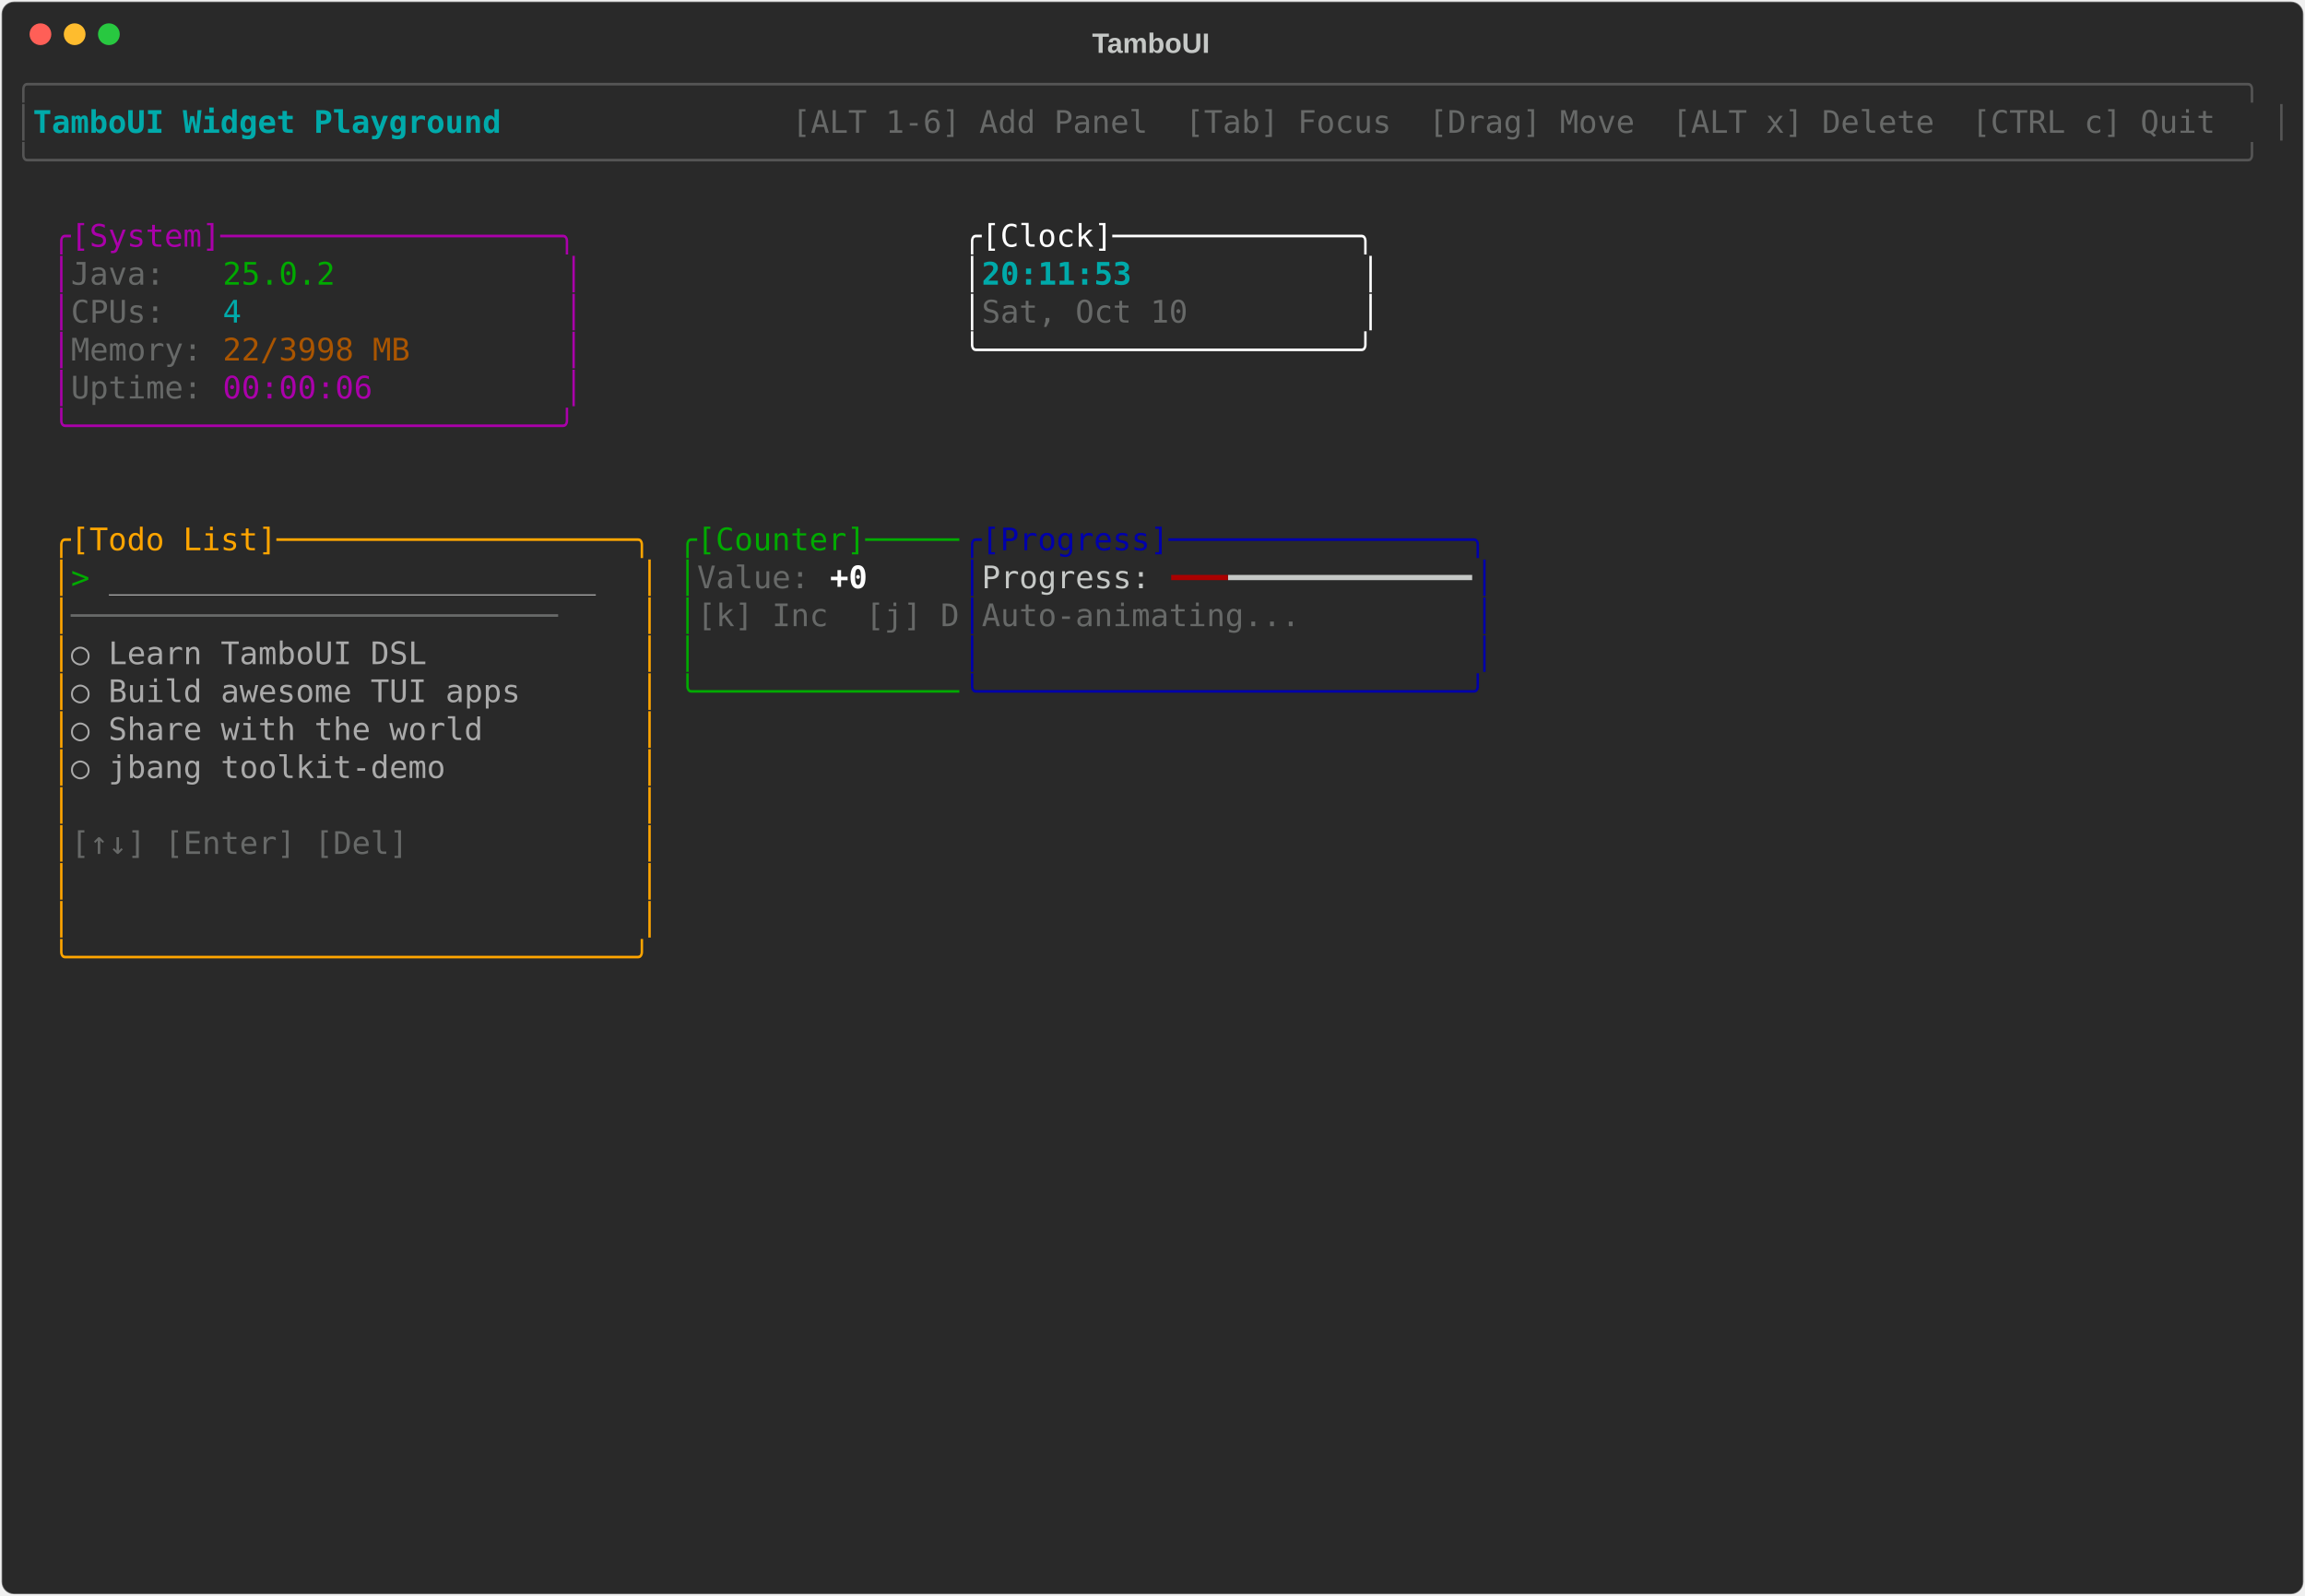
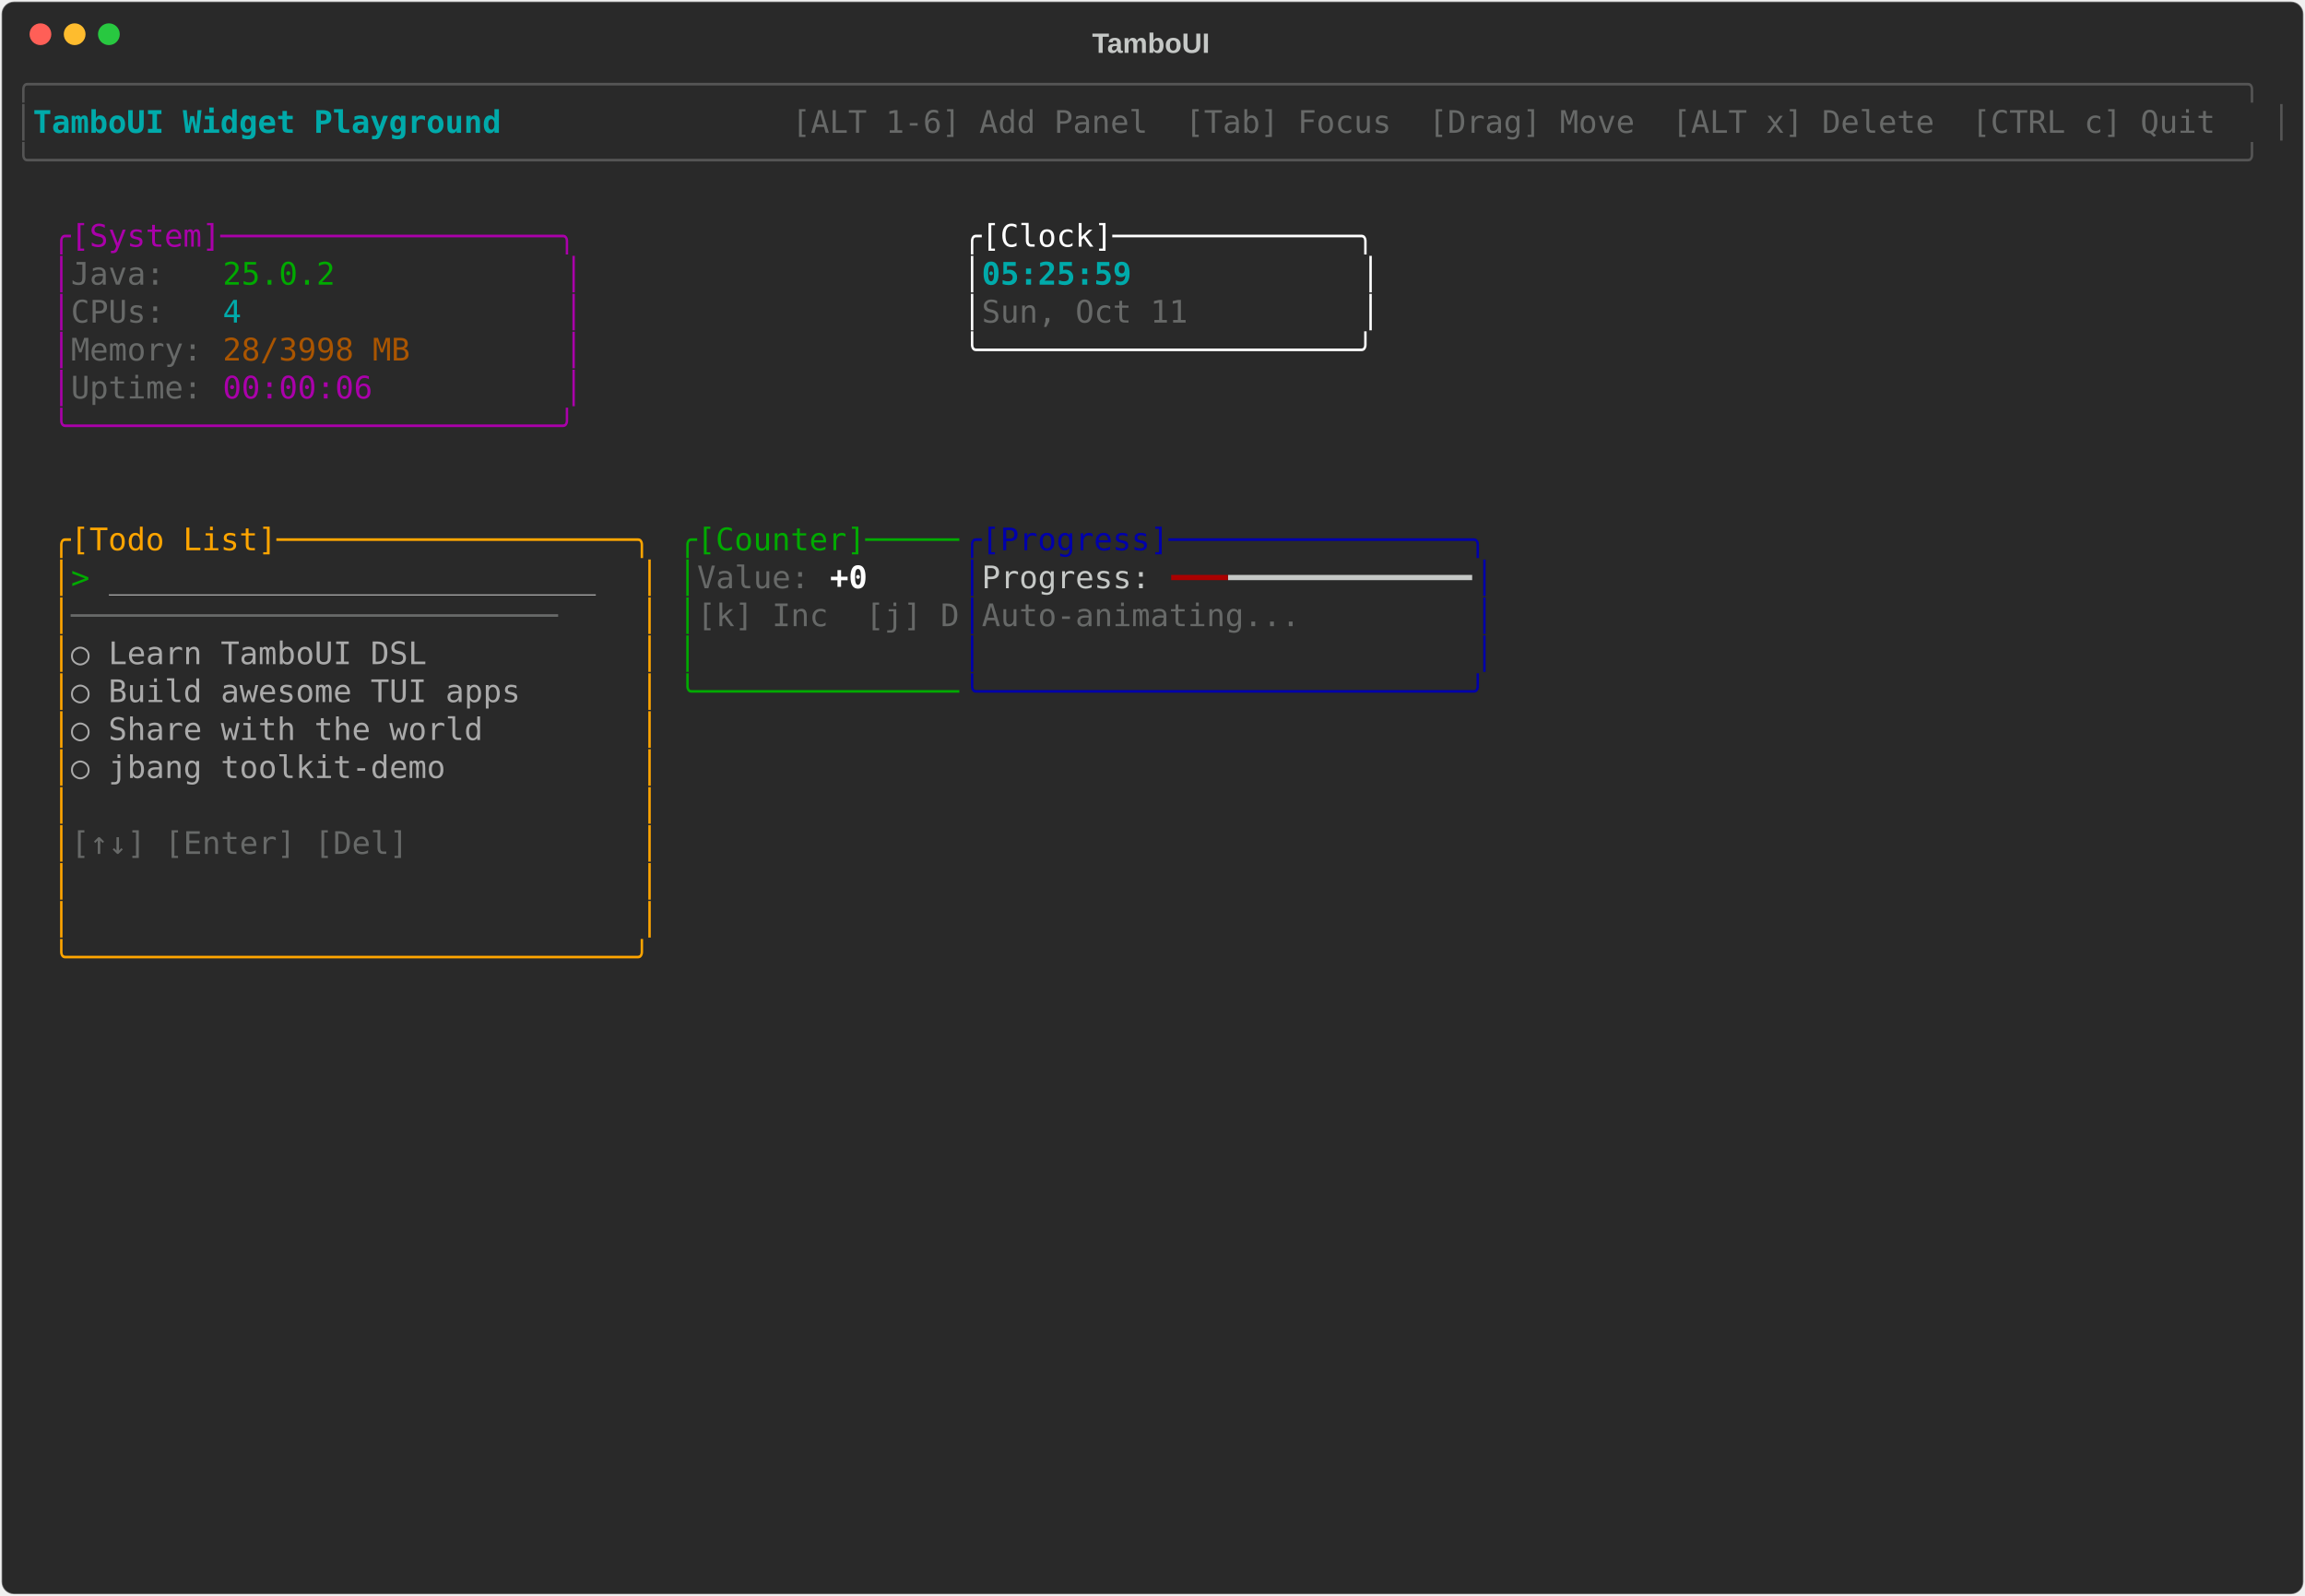
<svg xmlns="http://www.w3.org/2000/svg" class="rich-terminal" viewBox="0 0 1482 1026">
-   <style>    @font-face {        font-family: "Fira Code";        src: local("FiraCode-Regular"),                url("https://cdnjs.cloudflare.com/ajax/libs/firacode/6.2.0/woff2/FiraCode-Regular.woff2") format("woff2"),                url("https://cdnjs.cloudflare.com/ajax/libs/firacode/6.2.0/woff/FiraCode-Regular.woff") format("woff");        font-style: normal;        font-weight: 400;    }    @font-face {        font-family: "Fira Code";        src: local("FiraCode-Bold"),                url("https://cdnjs.cloudflare.com/ajax/libs/firacode/6.2.0/woff2/FiraCode-Bold.woff2") format("woff2"),                url("https://cdnjs.cloudflare.com/ajax/libs/firacode/6.2.0/woff/FiraCode-Bold.woff") format("woff");        font-style: bold;        font-weight: 700;    }    .terminal-1924573269-matrix {        font-family: Fira Code, monospace;        font-size: 20px;        line-height: 24.4px;        font-variant-east-asian: full-width;    }    .terminal-1924573269-title {        font-size: 18px;        font-weight: bold;        font-family: arial;    }    .terminal-1924573269-r1 { fill: #555555 }.terminal-1924573269-r2 { fill: #00aaaa;font-weight: bold }.terminal-1924573269-r3 { fill: #c5c8c6 }.terminal-1924573269-r4 { fill: #676968 }.terminal-1924573269-r5 { fill: #aa00aa }.terminal-1924573269-r6 { fill: #ffffff }.terminal-1924573269-r7 { fill: #00aa00 }.terminal-1924573269-r8 { fill: #00aaaa }.terminal-1924573269-r9 { fill: #aa5500 }.terminal-1924573269-r10 { fill: #ffa500 }.terminal-1924573269-r11 { fill: #0000aa }.terminal-1924573269-r12 { fill: #aaaaaa }.terminal-1924573269-r13 { fill: #ffffff;font-weight: bold }.terminal-1924573269-r14 { fill: #aa0000 }    </style>
+   <style>    @font-face {        font-family: "Fira Code";        src: local("FiraCode-Regular"),                url("https://cdnjs.cloudflare.com/ajax/libs/firacode/6.2.0/woff2/FiraCode-Regular.woff2") format("woff2"),                url("https://cdnjs.cloudflare.com/ajax/libs/firacode/6.2.0/woff/FiraCode-Regular.woff") format("woff");        font-style: normal;        font-weight: 400;    }    @font-face {        font-family: "Fira Code";        src: local("FiraCode-Bold"),                url("https://cdnjs.cloudflare.com/ajax/libs/firacode/6.2.0/woff2/FiraCode-Bold.woff2") format("woff2"),                url("https://cdnjs.cloudflare.com/ajax/libs/firacode/6.2.0/woff/FiraCode-Bold.woff") format("woff");        font-style: bold;        font-weight: 700;    }    .terminal-3544098930-matrix {        font-family: Fira Code, monospace;        font-size: 20px;        line-height: 24.4px;        font-variant-east-asian: full-width;    }    .terminal-3544098930-title {        font-size: 18px;        font-weight: bold;        font-family: arial;    }    .terminal-3544098930-r1 { fill: #555555 }.terminal-3544098930-r2 { fill: #00aaaa;font-weight: bold }.terminal-3544098930-r3 { fill: #c5c8c6 }.terminal-3544098930-r4 { fill: #676968 }.terminal-3544098930-r5 { fill: #aa00aa }.terminal-3544098930-r6 { fill: #ffffff }.terminal-3544098930-r7 { fill: #00aa00 }.terminal-3544098930-r8 { fill: #00aaaa }.terminal-3544098930-r9 { fill: #aa5500 }.terminal-3544098930-r10 { fill: #ffa500 }.terminal-3544098930-r11 { fill: #0000aa }.terminal-3544098930-r12 { fill: #aaaaaa }.terminal-3544098930-r13 { fill: #ffffff;font-weight: bold }.terminal-3544098930-r14 { fill: #aa0000 }    </style>
  <defs>
-     <clipPath id="terminal-1924573269-clip-terminal">
+     <clipPath id="terminal-3544098930-clip-terminal">
      <rect x="0" y="0" width="1463" height="975" />
    </clipPath>
-     <clipPath id="terminal-1924573269-line-0">
+     <clipPath id="terminal-3544098930-line-0">
      <rect x="0" y="1.5" width="1464" height="24.65" />
    </clipPath>
-     <clipPath id="terminal-1924573269-line-1">
+     <clipPath id="terminal-3544098930-line-1">
      <rect x="0" y="25.9" width="1464" height="24.65" />
    </clipPath>
-     <clipPath id="terminal-1924573269-line-2">
+     <clipPath id="terminal-3544098930-line-2">
      <rect x="0" y="50.3" width="1464" height="24.65" />
    </clipPath>
-     <clipPath id="terminal-1924573269-line-3">
+     <clipPath id="terminal-3544098930-line-3">
      <rect x="0" y="74.7" width="1464" height="24.65" />
    </clipPath>
-     <clipPath id="terminal-1924573269-line-4">
+     <clipPath id="terminal-3544098930-line-4">
      <rect x="0" y="99.1" width="1464" height="24.65" />
    </clipPath>
-     <clipPath id="terminal-1924573269-line-5">
+     <clipPath id="terminal-3544098930-line-5">
      <rect x="0" y="123.5" width="1464" height="24.65" />
    </clipPath>
-     <clipPath id="terminal-1924573269-line-6">
+     <clipPath id="terminal-3544098930-line-6">
      <rect x="0" y="147.9" width="1464" height="24.65" />
    </clipPath>
-     <clipPath id="terminal-1924573269-line-7">
+     <clipPath id="terminal-3544098930-line-7">
      <rect x="0" y="172.3" width="1464" height="24.65" />
    </clipPath>
-     <clipPath id="terminal-1924573269-line-8">
+     <clipPath id="terminal-3544098930-line-8">
      <rect x="0" y="196.7" width="1464" height="24.65" />
    </clipPath>
-     <clipPath id="terminal-1924573269-line-9">
+     <clipPath id="terminal-3544098930-line-9">
      <rect x="0" y="221.1" width="1464" height="24.65" />
    </clipPath>
-     <clipPath id="terminal-1924573269-line-10">
+     <clipPath id="terminal-3544098930-line-10">
      <rect x="0" y="245.5" width="1464" height="24.65" />
    </clipPath>
-     <clipPath id="terminal-1924573269-line-11">
+     <clipPath id="terminal-3544098930-line-11">
      <rect x="0" y="269.9" width="1464" height="24.65" />
    </clipPath>
-     <clipPath id="terminal-1924573269-line-12">
+     <clipPath id="terminal-3544098930-line-12">
      <rect x="0" y="294.3" width="1464" height="24.65" />
    </clipPath>
-     <clipPath id="terminal-1924573269-line-13">
+     <clipPath id="terminal-3544098930-line-13">
      <rect x="0" y="318.7" width="1464" height="24.65" />
    </clipPath>
-     <clipPath id="terminal-1924573269-line-14">
+     <clipPath id="terminal-3544098930-line-14">
      <rect x="0" y="343.1" width="1464" height="24.65" />
    </clipPath>
-     <clipPath id="terminal-1924573269-line-15">
+     <clipPath id="terminal-3544098930-line-15">
      <rect x="0" y="367.5" width="1464" height="24.65" />
    </clipPath>
-     <clipPath id="terminal-1924573269-line-16">
+     <clipPath id="terminal-3544098930-line-16">
      <rect x="0" y="391.9" width="1464" height="24.65" />
    </clipPath>
-     <clipPath id="terminal-1924573269-line-17">
+     <clipPath id="terminal-3544098930-line-17">
      <rect x="0" y="416.3" width="1464" height="24.65" />
    </clipPath>
-     <clipPath id="terminal-1924573269-line-18">
+     <clipPath id="terminal-3544098930-line-18">
      <rect x="0" y="440.7" width="1464" height="24.65" />
    </clipPath>
-     <clipPath id="terminal-1924573269-line-19">
+     <clipPath id="terminal-3544098930-line-19">
      <rect x="0" y="465.1" width="1464" height="24.65" />
    </clipPath>
-     <clipPath id="terminal-1924573269-line-20">
+     <clipPath id="terminal-3544098930-line-20">
      <rect x="0" y="489.5" width="1464" height="24.65" />
    </clipPath>
-     <clipPath id="terminal-1924573269-line-21">
+     <clipPath id="terminal-3544098930-line-21">
      <rect x="0" y="513.9" width="1464" height="24.65" />
    </clipPath>
-     <clipPath id="terminal-1924573269-line-22">
+     <clipPath id="terminal-3544098930-line-22">
      <rect x="0" y="538.3" width="1464" height="24.65" />
    </clipPath>
-     <clipPath id="terminal-1924573269-line-23">
+     <clipPath id="terminal-3544098930-line-23">
      <rect x="0" y="562.7" width="1464" height="24.65" />
    </clipPath>
-     <clipPath id="terminal-1924573269-line-24">
+     <clipPath id="terminal-3544098930-line-24">
      <rect x="0" y="587.1" width="1464" height="24.65" />
    </clipPath>
-     <clipPath id="terminal-1924573269-line-25">
+     <clipPath id="terminal-3544098930-line-25">
      <rect x="0" y="611.5" width="1464" height="24.65" />
    </clipPath>
-     <clipPath id="terminal-1924573269-line-26">
+     <clipPath id="terminal-3544098930-line-26">
      <rect x="0" y="635.9" width="1464" height="24.65" />
    </clipPath>
-     <clipPath id="terminal-1924573269-line-27">
+     <clipPath id="terminal-3544098930-line-27">
      <rect x="0" y="660.3" width="1464" height="24.65" />
    </clipPath>
-     <clipPath id="terminal-1924573269-line-28">
+     <clipPath id="terminal-3544098930-line-28">
      <rect x="0" y="684.7" width="1464" height="24.65" />
    </clipPath>
-     <clipPath id="terminal-1924573269-line-29">
+     <clipPath id="terminal-3544098930-line-29">
      <rect x="0" y="709.1" width="1464" height="24.65" />
    </clipPath>
-     <clipPath id="terminal-1924573269-line-30">
+     <clipPath id="terminal-3544098930-line-30">
      <rect x="0" y="733.5" width="1464" height="24.65" />
    </clipPath>
-     <clipPath id="terminal-1924573269-line-31">
+     <clipPath id="terminal-3544098930-line-31">
      <rect x="0" y="757.9" width="1464" height="24.65" />
    </clipPath>
-     <clipPath id="terminal-1924573269-line-32">
+     <clipPath id="terminal-3544098930-line-32">
      <rect x="0" y="782.3" width="1464" height="24.65" />
    </clipPath>
-     <clipPath id="terminal-1924573269-line-33">
+     <clipPath id="terminal-3544098930-line-33">
      <rect x="0" y="806.7" width="1464" height="24.65" />
    </clipPath>
-     <clipPath id="terminal-1924573269-line-34">
+     <clipPath id="terminal-3544098930-line-34">
      <rect x="0" y="831.1" width="1464" height="24.65" />
    </clipPath>
-     <clipPath id="terminal-1924573269-line-35">
+     <clipPath id="terminal-3544098930-line-35">
      <rect x="0" y="855.5" width="1464" height="24.65" />
    </clipPath>
-     <clipPath id="terminal-1924573269-line-36">
+     <clipPath id="terminal-3544098930-line-36">
      <rect x="0" y="879.9" width="1464" height="24.65" />
    </clipPath>
-     <clipPath id="terminal-1924573269-line-37">
+     <clipPath id="terminal-3544098930-line-37">
      <rect x="0" y="904.3" width="1464" height="24.65" />
    </clipPath>
-     <clipPath id="terminal-1924573269-line-38">
+     <clipPath id="terminal-3544098930-line-38">
      <rect x="0" y="928.7" width="1464" height="24.65" />
    </clipPath>
-     <clipPath id="terminal-1924573269-line-39">
+     <clipPath id="terminal-3544098930-line-39">
      <rect x="0" y="953.1" width="1464" height="24.65" />
    </clipPath>
  </defs>
  <rect fill="#292929" stroke="rgba(255,255,255,0.35)" stroke-width="1" x="1" y="1" width="1480" height="1024" rx="8" />
-   <text class="terminal-1924573269-title" fill="#c5c8c6" text-anchor="middle" x="740" y="34">TamboUI</text>
+   <text class="terminal-3544098930-title" fill="#c5c8c6" text-anchor="middle" x="740" y="34">TamboUI</text>
  <g transform="translate(26,22)">
    <circle cx="0" cy="0" r="7" fill="#ff5f57" />
    <circle cx="22" cy="0" r="7" fill="#febc2e" />
    <circle cx="44" cy="0" r="7" fill="#28c840" />
  </g>
-   <g transform="translate(9, 41)" clip-path="url(#terminal-1924573269-clip-terminal)">
-     <g class="terminal-1924573269-matrix">
-       <text class="terminal-1924573269-r1" x="0" y="20" textLength="1464" clip-path="url(#terminal-1924573269-line-0)">╭──────────────────────────────────────────────────────────────────────────────────────────────────────────────────────╮</text>
-       <text class="terminal-1924573269-r1" x="0" y="44.4" textLength="12.2" clip-path="url(#terminal-1924573269-line-1)">│</text>
-       <text class="terminal-1924573269-r2" x="12.2" y="44.4" textLength="329.4" clip-path="url(#terminal-1924573269-line-1)"> TamboUI Widget Playground </text>
-       <text class="terminal-1924573269-r4" x="500.2" y="44.4" textLength="951.6" clip-path="url(#terminal-1924573269-line-1)"> [ALT 1-6] Add Panel  [Tab] Focus  [Drag] Move  [ALT x] Delete  [CTRL c] Quit </text>
-       <text class="terminal-1924573269-r1" x="1451.8" y="44.4" textLength="12.2" clip-path="url(#terminal-1924573269-line-1)">│</text>
-       <text class="terminal-1924573269-r1" x="0" y="68.8" textLength="1464" clip-path="url(#terminal-1924573269-line-2)">╰──────────────────────────────────────────────────────────────────────────────────────────────────────────────────────╯</text>
-       <text class="terminal-1924573269-r5" x="24.4" y="117.6" textLength="341.6" clip-path="url(#terminal-1924573269-line-4)">╭[System]──────────────────╮</text>
-       <text class="terminal-1924573269-r6" x="610" y="117.6" textLength="268.4" clip-path="url(#terminal-1924573269-line-4)">╭[Clock]─────────────╮</text>
-       <text class="terminal-1924573269-r5" x="24.4" y="142" textLength="12.2" clip-path="url(#terminal-1924573269-line-5)">│</text>
-       <text class="terminal-1924573269-r4" x="36.6" y="142" textLength="97.6" clip-path="url(#terminal-1924573269-line-5)">Java:   </text>
-       <text class="terminal-1924573269-r7" x="134.2" y="142" textLength="73.2" clip-path="url(#terminal-1924573269-line-5)">25.0.2</text>
-       <text class="terminal-1924573269-r5" x="353.8" y="142" textLength="12.2" clip-path="url(#terminal-1924573269-line-5)">│</text>
-       <text class="terminal-1924573269-r6" x="610" y="142" textLength="12.2" clip-path="url(#terminal-1924573269-line-5)">│</text>
-       <text class="terminal-1924573269-r2" x="622.2" y="142" textLength="244" clip-path="url(#terminal-1924573269-line-5)">20:11:53            </text>
-       <text class="terminal-1924573269-r6" x="866.2" y="142" textLength="12.2" clip-path="url(#terminal-1924573269-line-5)">│</text>
-       <text class="terminal-1924573269-r5" x="24.4" y="166.4" textLength="12.2" clip-path="url(#terminal-1924573269-line-6)">│</text>
-       <text class="terminal-1924573269-r4" x="36.6" y="166.4" textLength="97.6" clip-path="url(#terminal-1924573269-line-6)">CPUs:   </text>
-       <text class="terminal-1924573269-r8" x="134.2" y="166.4" textLength="12.2" clip-path="url(#terminal-1924573269-line-6)">4</text>
-       <text class="terminal-1924573269-r5" x="353.8" y="166.4" textLength="12.2" clip-path="url(#terminal-1924573269-line-6)">│</text>
-       <text class="terminal-1924573269-r6" x="610" y="166.4" textLength="12.2" clip-path="url(#terminal-1924573269-line-6)">│</text>
-       <text class="terminal-1924573269-r4" x="622.2" y="166.4" textLength="244" clip-path="url(#terminal-1924573269-line-6)">Sat, Oct 10         </text>
-       <text class="terminal-1924573269-r6" x="866.2" y="166.4" textLength="12.2" clip-path="url(#terminal-1924573269-line-6)">│</text>
-       <text class="terminal-1924573269-r5" x="24.4" y="190.8" textLength="12.2" clip-path="url(#terminal-1924573269-line-7)">│</text>
-       <text class="terminal-1924573269-r4" x="36.6" y="190.8" textLength="97.6" clip-path="url(#terminal-1924573269-line-7)">Memory: </text>
-       <text class="terminal-1924573269-r9" x="134.2" y="190.8" textLength="122" clip-path="url(#terminal-1924573269-line-7)">22/3998 MB</text>
-       <text class="terminal-1924573269-r5" x="353.8" y="190.8" textLength="12.2" clip-path="url(#terminal-1924573269-line-7)">│</text>
-       <text class="terminal-1924573269-r6" x="610" y="190.8" textLength="268.4" clip-path="url(#terminal-1924573269-line-7)">╰────────────────────╯</text>
-       <text class="terminal-1924573269-r5" x="24.4" y="215.2" textLength="12.2" clip-path="url(#terminal-1924573269-line-8)">│</text>
-       <text class="terminal-1924573269-r4" x="36.6" y="215.2" textLength="97.6" clip-path="url(#terminal-1924573269-line-8)">Uptime: </text>
-       <text class="terminal-1924573269-r5" x="134.2" y="215.2" textLength="97.6" clip-path="url(#terminal-1924573269-line-8)">00:00:06</text>
-       <text class="terminal-1924573269-r5" x="353.8" y="215.2" textLength="12.2" clip-path="url(#terminal-1924573269-line-8)">│</text>
-       <text class="terminal-1924573269-r5" x="24.4" y="239.6" textLength="341.6" clip-path="url(#terminal-1924573269-line-9)">╰──────────────────────────╯</text>
-       <text class="terminal-1924573269-r10" x="24.4" y="312.8" textLength="390.4" clip-path="url(#terminal-1924573269-line-12)">╭[Todo List]───────────────────╮</text>
-       <text class="terminal-1924573269-r7" x="427" y="312.8" textLength="183" clip-path="url(#terminal-1924573269-line-12)">╭[Counter]─────</text>
-       <text class="terminal-1924573269-r11" x="610" y="312.8" textLength="341.6" clip-path="url(#terminal-1924573269-line-12)">╭[Progress]────────────────╮</text>
-       <text class="terminal-1924573269-r10" x="24.4" y="337.2" textLength="12.2" clip-path="url(#terminal-1924573269-line-13)">│</text>
-       <text class="terminal-1924573269-r7" x="36.6" y="337.2" textLength="24.4" clip-path="url(#terminal-1924573269-line-13)">&gt; </text>
-       <text class="terminal-1924573269-r12" x="61" y="337.2" textLength="317.2" clip-path="url(#terminal-1924573269-line-13)">__________________________</text>
-       <text class="terminal-1924573269-r10" x="402.6" y="337.2" textLength="12.2" clip-path="url(#terminal-1924573269-line-13)">│</text>
-       <text class="terminal-1924573269-r7" x="427" y="337.2" textLength="12.2" clip-path="url(#terminal-1924573269-line-13)">│</text>
-       <text class="terminal-1924573269-r4" x="439.2" y="337.2" textLength="85.4" clip-path="url(#terminal-1924573269-line-13)">Value: </text>
-       <text class="terminal-1924573269-r13" x="524.6" y="337.2" textLength="24.4" clip-path="url(#terminal-1924573269-line-13)">+0</text>
-       <text class="terminal-1924573269-r11" x="610" y="337.2" textLength="12.2" clip-path="url(#terminal-1924573269-line-13)">│</text>
-       <text class="terminal-1924573269-r3" x="622.2" y="337.2" textLength="122" clip-path="url(#terminal-1924573269-line-13)">Progress: </text>
-       <text class="terminal-1924573269-r14" x="744.2" y="337.2" textLength="36.6" clip-path="url(#terminal-1924573269-line-13)">━━━</text>
-       <text class="terminal-1924573269-r3" x="780.8" y="337.2" textLength="158.6" clip-path="url(#terminal-1924573269-line-13)">━━━━━━━━━━━━━</text>
-       <text class="terminal-1924573269-r11" x="939.4" y="337.2" textLength="12.2" clip-path="url(#terminal-1924573269-line-13)">│</text>
-       <text class="terminal-1924573269-r10" x="24.4" y="361.6" textLength="12.2" clip-path="url(#terminal-1924573269-line-14)">│</text>
-       <text class="terminal-1924573269-r4" x="36.6" y="361.6" textLength="366" clip-path="url(#terminal-1924573269-line-14)">──────────────────────────    </text>
-       <text class="terminal-1924573269-r10" x="402.6" y="361.6" textLength="12.2" clip-path="url(#terminal-1924573269-line-14)">│</text>
-       <text class="terminal-1924573269-r7" x="427" y="361.6" textLength="12.2" clip-path="url(#terminal-1924573269-line-14)">│</text>
-       <text class="terminal-1924573269-r4" x="439.2" y="361.6" textLength="170.8" clip-path="url(#terminal-1924573269-line-14)">[k] Inc  [j] D</text>
-       <text class="terminal-1924573269-r11" x="610" y="361.6" textLength="12.2" clip-path="url(#terminal-1924573269-line-14)">│</text>
-       <text class="terminal-1924573269-r4" x="622.2" y="361.6" textLength="317.2" clip-path="url(#terminal-1924573269-line-14)">Auto-animating...         </text>
-       <text class="terminal-1924573269-r11" x="939.4" y="361.6" textLength="12.2" clip-path="url(#terminal-1924573269-line-14)">│</text>
-       <text class="terminal-1924573269-r10" x="24.4" y="386" textLength="12.2" clip-path="url(#terminal-1924573269-line-15)">│</text>
-       <text class="terminal-1924573269-r12" x="36.6" y="386" textLength="366" clip-path="url(#terminal-1924573269-line-15)">  ○ Learn TamboUI DSL         </text>
-       <text class="terminal-1924573269-r10" x="402.6" y="386" textLength="12.2" clip-path="url(#terminal-1924573269-line-15)">│</text>
-       <text class="terminal-1924573269-r7" x="427" y="386" textLength="12.2" clip-path="url(#terminal-1924573269-line-15)">│</text>
-       <text class="terminal-1924573269-r11" x="610" y="386" textLength="12.2" clip-path="url(#terminal-1924573269-line-15)">│</text>
-       <text class="terminal-1924573269-r11" x="939.4" y="386" textLength="12.2" clip-path="url(#terminal-1924573269-line-15)">│</text>
-       <text class="terminal-1924573269-r10" x="24.4" y="410.4" textLength="12.2" clip-path="url(#terminal-1924573269-line-16)">│</text>
-       <text class="terminal-1924573269-r12" x="36.6" y="410.4" textLength="366" clip-path="url(#terminal-1924573269-line-16)">  ○ Build awesome TUI apps    </text>
-       <text class="terminal-1924573269-r10" x="402.6" y="410.4" textLength="12.2" clip-path="url(#terminal-1924573269-line-16)">│</text>
-       <text class="terminal-1924573269-r7" x="427" y="410.4" textLength="183" clip-path="url(#terminal-1924573269-line-16)">╰──────────────</text>
-       <text class="terminal-1924573269-r11" x="610" y="410.4" textLength="341.6" clip-path="url(#terminal-1924573269-line-16)">╰──────────────────────────╯</text>
-       <text class="terminal-1924573269-r10" x="24.4" y="434.8" textLength="12.2" clip-path="url(#terminal-1924573269-line-17)">│</text>
-       <text class="terminal-1924573269-r12" x="36.6" y="434.8" textLength="366" clip-path="url(#terminal-1924573269-line-17)">  ○ Share with the world      </text>
-       <text class="terminal-1924573269-r10" x="402.6" y="434.8" textLength="12.2" clip-path="url(#terminal-1924573269-line-17)">│</text>
-       <text class="terminal-1924573269-r10" x="24.4" y="459.2" textLength="12.2" clip-path="url(#terminal-1924573269-line-18)">│</text>
-       <text class="terminal-1924573269-r12" x="36.6" y="459.2" textLength="366" clip-path="url(#terminal-1924573269-line-18)">  ○ jbang toolkit-demo        </text>
-       <text class="terminal-1924573269-r10" x="402.6" y="459.2" textLength="12.2" clip-path="url(#terminal-1924573269-line-18)">│</text>
-       <text class="terminal-1924573269-r10" x="24.4" y="483.6" textLength="12.2" clip-path="url(#terminal-1924573269-line-19)">│</text>
-       <text class="terminal-1924573269-r10" x="402.6" y="483.6" textLength="12.2" clip-path="url(#terminal-1924573269-line-19)">│</text>
-       <text class="terminal-1924573269-r10" x="24.4" y="508" textLength="12.2" clip-path="url(#terminal-1924573269-line-20)">│</text>
-       <text class="terminal-1924573269-r4" x="36.6" y="508" textLength="366" clip-path="url(#terminal-1924573269-line-20)">[↑↓] [Enter] [Del]            </text>
-       <text class="terminal-1924573269-r10" x="402.6" y="508" textLength="12.2" clip-path="url(#terminal-1924573269-line-20)">│</text>
-       <text class="terminal-1924573269-r10" x="24.4" y="532.4" textLength="12.2" clip-path="url(#terminal-1924573269-line-21)">│</text>
-       <text class="terminal-1924573269-r10" x="402.6" y="532.4" textLength="12.2" clip-path="url(#terminal-1924573269-line-21)">│</text>
-       <text class="terminal-1924573269-r10" x="24.4" y="556.8" textLength="12.2" clip-path="url(#terminal-1924573269-line-22)">│</text>
-       <text class="terminal-1924573269-r10" x="402.6" y="556.8" textLength="12.2" clip-path="url(#terminal-1924573269-line-22)">│</text>
-       <text class="terminal-1924573269-r10" x="24.4" y="581.2" textLength="390.4" clip-path="url(#terminal-1924573269-line-23)">╰──────────────────────────────╯</text>
+   <g transform="translate(9, 41)" clip-path="url(#terminal-3544098930-clip-terminal)">
+     <g class="terminal-3544098930-matrix">
+       <text class="terminal-3544098930-r1" x="0" y="20" textLength="1464" clip-path="url(#terminal-3544098930-line-0)">╭──────────────────────────────────────────────────────────────────────────────────────────────────────────────────────╮</text>
+       <text class="terminal-3544098930-r1" x="0" y="44.4" textLength="12.2" clip-path="url(#terminal-3544098930-line-1)">│</text>
+       <text class="terminal-3544098930-r2" x="12.2" y="44.4" textLength="329.4" clip-path="url(#terminal-3544098930-line-1)"> TamboUI Widget Playground </text>
+       <text class="terminal-3544098930-r4" x="500.2" y="44.4" textLength="951.6" clip-path="url(#terminal-3544098930-line-1)"> [ALT 1-6] Add Panel  [Tab] Focus  [Drag] Move  [ALT x] Delete  [CTRL c] Quit </text>
+       <text class="terminal-3544098930-r1" x="1451.8" y="44.4" textLength="12.2" clip-path="url(#terminal-3544098930-line-1)">│</text>
+       <text class="terminal-3544098930-r1" x="0" y="68.8" textLength="1464" clip-path="url(#terminal-3544098930-line-2)">╰──────────────────────────────────────────────────────────────────────────────────────────────────────────────────────╯</text>
+       <text class="terminal-3544098930-r5" x="24.4" y="117.6" textLength="341.6" clip-path="url(#terminal-3544098930-line-4)">╭[System]──────────────────╮</text>
+       <text class="terminal-3544098930-r6" x="610" y="117.6" textLength="268.4" clip-path="url(#terminal-3544098930-line-4)">╭[Clock]─────────────╮</text>
+       <text class="terminal-3544098930-r5" x="24.4" y="142" textLength="12.2" clip-path="url(#terminal-3544098930-line-5)">│</text>
+       <text class="terminal-3544098930-r4" x="36.6" y="142" textLength="97.6" clip-path="url(#terminal-3544098930-line-5)">Java:   </text>
+       <text class="terminal-3544098930-r7" x="134.2" y="142" textLength="73.2" clip-path="url(#terminal-3544098930-line-5)">25.0.2</text>
+       <text class="terminal-3544098930-r5" x="353.8" y="142" textLength="12.2" clip-path="url(#terminal-3544098930-line-5)">│</text>
+       <text class="terminal-3544098930-r6" x="610" y="142" textLength="12.2" clip-path="url(#terminal-3544098930-line-5)">│</text>
+       <text class="terminal-3544098930-r2" x="622.2" y="142" textLength="244" clip-path="url(#terminal-3544098930-line-5)">05:25:59            </text>
+       <text class="terminal-3544098930-r6" x="866.2" y="142" textLength="12.2" clip-path="url(#terminal-3544098930-line-5)">│</text>
+       <text class="terminal-3544098930-r5" x="24.4" y="166.4" textLength="12.2" clip-path="url(#terminal-3544098930-line-6)">│</text>
+       <text class="terminal-3544098930-r4" x="36.6" y="166.4" textLength="97.6" clip-path="url(#terminal-3544098930-line-6)">CPUs:   </text>
+       <text class="terminal-3544098930-r8" x="134.2" y="166.4" textLength="12.2" clip-path="url(#terminal-3544098930-line-6)">4</text>
+       <text class="terminal-3544098930-r5" x="353.8" y="166.4" textLength="12.2" clip-path="url(#terminal-3544098930-line-6)">│</text>
+       <text class="terminal-3544098930-r6" x="610" y="166.4" textLength="12.2" clip-path="url(#terminal-3544098930-line-6)">│</text>
+       <text class="terminal-3544098930-r4" x="622.2" y="166.4" textLength="244" clip-path="url(#terminal-3544098930-line-6)">Sun, Oct 11         </text>
+       <text class="terminal-3544098930-r6" x="866.2" y="166.4" textLength="12.2" clip-path="url(#terminal-3544098930-line-6)">│</text>
+       <text class="terminal-3544098930-r5" x="24.4" y="190.8" textLength="12.2" clip-path="url(#terminal-3544098930-line-7)">│</text>
+       <text class="terminal-3544098930-r4" x="36.6" y="190.8" textLength="97.6" clip-path="url(#terminal-3544098930-line-7)">Memory: </text>
+       <text class="terminal-3544098930-r9" x="134.2" y="190.8" textLength="122" clip-path="url(#terminal-3544098930-line-7)">28/3998 MB</text>
+       <text class="terminal-3544098930-r5" x="353.8" y="190.8" textLength="12.2" clip-path="url(#terminal-3544098930-line-7)">│</text>
+       <text class="terminal-3544098930-r6" x="610" y="190.8" textLength="268.4" clip-path="url(#terminal-3544098930-line-7)">╰────────────────────╯</text>
+       <text class="terminal-3544098930-r5" x="24.4" y="215.2" textLength="12.2" clip-path="url(#terminal-3544098930-line-8)">│</text>
+       <text class="terminal-3544098930-r4" x="36.6" y="215.2" textLength="97.6" clip-path="url(#terminal-3544098930-line-8)">Uptime: </text>
+       <text class="terminal-3544098930-r5" x="134.2" y="215.2" textLength="97.6" clip-path="url(#terminal-3544098930-line-8)">00:00:06</text>
+       <text class="terminal-3544098930-r5" x="353.8" y="215.2" textLength="12.2" clip-path="url(#terminal-3544098930-line-8)">│</text>
+       <text class="terminal-3544098930-r5" x="24.4" y="239.6" textLength="341.6" clip-path="url(#terminal-3544098930-line-9)">╰──────────────────────────╯</text>
+       <text class="terminal-3544098930-r10" x="24.4" y="312.8" textLength="390.4" clip-path="url(#terminal-3544098930-line-12)">╭[Todo List]───────────────────╮</text>
+       <text class="terminal-3544098930-r7" x="427" y="312.8" textLength="183" clip-path="url(#terminal-3544098930-line-12)">╭[Counter]─────</text>
+       <text class="terminal-3544098930-r11" x="610" y="312.8" textLength="341.6" clip-path="url(#terminal-3544098930-line-12)">╭[Progress]────────────────╮</text>
+       <text class="terminal-3544098930-r10" x="24.4" y="337.2" textLength="12.2" clip-path="url(#terminal-3544098930-line-13)">│</text>
+       <text class="terminal-3544098930-r7" x="36.6" y="337.2" textLength="24.4" clip-path="url(#terminal-3544098930-line-13)">&gt; </text>
+       <text class="terminal-3544098930-r12" x="61" y="337.2" textLength="317.2" clip-path="url(#terminal-3544098930-line-13)">__________________________</text>
+       <text class="terminal-3544098930-r10" x="402.6" y="337.2" textLength="12.2" clip-path="url(#terminal-3544098930-line-13)">│</text>
+       <text class="terminal-3544098930-r7" x="427" y="337.2" textLength="12.2" clip-path="url(#terminal-3544098930-line-13)">│</text>
+       <text class="terminal-3544098930-r4" x="439.2" y="337.2" textLength="85.4" clip-path="url(#terminal-3544098930-line-13)">Value: </text>
+       <text class="terminal-3544098930-r13" x="524.6" y="337.2" textLength="24.4" clip-path="url(#terminal-3544098930-line-13)">+0</text>
+       <text class="terminal-3544098930-r11" x="610" y="337.2" textLength="12.2" clip-path="url(#terminal-3544098930-line-13)">│</text>
+       <text class="terminal-3544098930-r3" x="622.2" y="337.2" textLength="122" clip-path="url(#terminal-3544098930-line-13)">Progress: </text>
+       <text class="terminal-3544098930-r14" x="744.2" y="337.2" textLength="36.6" clip-path="url(#terminal-3544098930-line-13)">━━━</text>
+       <text class="terminal-3544098930-r3" x="780.8" y="337.2" textLength="158.6" clip-path="url(#terminal-3544098930-line-13)">━━━━━━━━━━━━━</text>
+       <text class="terminal-3544098930-r11" x="939.4" y="337.2" textLength="12.2" clip-path="url(#terminal-3544098930-line-13)">│</text>
+       <text class="terminal-3544098930-r10" x="24.4" y="361.6" textLength="12.2" clip-path="url(#terminal-3544098930-line-14)">│</text>
+       <text class="terminal-3544098930-r4" x="36.6" y="361.6" textLength="366" clip-path="url(#terminal-3544098930-line-14)">──────────────────────────    </text>
+       <text class="terminal-3544098930-r10" x="402.6" y="361.6" textLength="12.2" clip-path="url(#terminal-3544098930-line-14)">│</text>
+       <text class="terminal-3544098930-r7" x="427" y="361.6" textLength="12.2" clip-path="url(#terminal-3544098930-line-14)">│</text>
+       <text class="terminal-3544098930-r4" x="439.2" y="361.6" textLength="170.8" clip-path="url(#terminal-3544098930-line-14)">[k] Inc  [j] D</text>
+       <text class="terminal-3544098930-r11" x="610" y="361.6" textLength="12.2" clip-path="url(#terminal-3544098930-line-14)">│</text>
+       <text class="terminal-3544098930-r4" x="622.2" y="361.6" textLength="317.2" clip-path="url(#terminal-3544098930-line-14)">Auto-animating...         </text>
+       <text class="terminal-3544098930-r11" x="939.4" y="361.6" textLength="12.2" clip-path="url(#terminal-3544098930-line-14)">│</text>
+       <text class="terminal-3544098930-r10" x="24.4" y="386" textLength="12.2" clip-path="url(#terminal-3544098930-line-15)">│</text>
+       <text class="terminal-3544098930-r12" x="36.6" y="386" textLength="366" clip-path="url(#terminal-3544098930-line-15)">  ○ Learn TamboUI DSL         </text>
+       <text class="terminal-3544098930-r10" x="402.6" y="386" textLength="12.2" clip-path="url(#terminal-3544098930-line-15)">│</text>
+       <text class="terminal-3544098930-r7" x="427" y="386" textLength="12.2" clip-path="url(#terminal-3544098930-line-15)">│</text>
+       <text class="terminal-3544098930-r11" x="610" y="386" textLength="12.2" clip-path="url(#terminal-3544098930-line-15)">│</text>
+       <text class="terminal-3544098930-r11" x="939.4" y="386" textLength="12.2" clip-path="url(#terminal-3544098930-line-15)">│</text>
+       <text class="terminal-3544098930-r10" x="24.4" y="410.4" textLength="12.2" clip-path="url(#terminal-3544098930-line-16)">│</text>
+       <text class="terminal-3544098930-r12" x="36.6" y="410.4" textLength="366" clip-path="url(#terminal-3544098930-line-16)">  ○ Build awesome TUI apps    </text>
+       <text class="terminal-3544098930-r10" x="402.6" y="410.4" textLength="12.2" clip-path="url(#terminal-3544098930-line-16)">│</text>
+       <text class="terminal-3544098930-r7" x="427" y="410.4" textLength="183" clip-path="url(#terminal-3544098930-line-16)">╰──────────────</text>
+       <text class="terminal-3544098930-r11" x="610" y="410.4" textLength="341.6" clip-path="url(#terminal-3544098930-line-16)">╰──────────────────────────╯</text>
+       <text class="terminal-3544098930-r10" x="24.4" y="434.8" textLength="12.2" clip-path="url(#terminal-3544098930-line-17)">│</text>
+       <text class="terminal-3544098930-r12" x="36.6" y="434.8" textLength="366" clip-path="url(#terminal-3544098930-line-17)">  ○ Share with the world      </text>
+       <text class="terminal-3544098930-r10" x="402.6" y="434.8" textLength="12.2" clip-path="url(#terminal-3544098930-line-17)">│</text>
+       <text class="terminal-3544098930-r10" x="24.4" y="459.2" textLength="12.2" clip-path="url(#terminal-3544098930-line-18)">│</text>
+       <text class="terminal-3544098930-r12" x="36.6" y="459.2" textLength="366" clip-path="url(#terminal-3544098930-line-18)">  ○ jbang toolkit-demo        </text>
+       <text class="terminal-3544098930-r10" x="402.6" y="459.2" textLength="12.2" clip-path="url(#terminal-3544098930-line-18)">│</text>
+       <text class="terminal-3544098930-r10" x="24.4" y="483.6" textLength="12.2" clip-path="url(#terminal-3544098930-line-19)">│</text>
+       <text class="terminal-3544098930-r10" x="402.6" y="483.6" textLength="12.2" clip-path="url(#terminal-3544098930-line-19)">│</text>
+       <text class="terminal-3544098930-r10" x="24.4" y="508" textLength="12.2" clip-path="url(#terminal-3544098930-line-20)">│</text>
+       <text class="terminal-3544098930-r4" x="36.6" y="508" textLength="366" clip-path="url(#terminal-3544098930-line-20)">[↑↓] [Enter] [Del]            </text>
+       <text class="terminal-3544098930-r10" x="402.6" y="508" textLength="12.2" clip-path="url(#terminal-3544098930-line-20)">│</text>
+       <text class="terminal-3544098930-r10" x="24.4" y="532.4" textLength="12.2" clip-path="url(#terminal-3544098930-line-21)">│</text>
+       <text class="terminal-3544098930-r10" x="402.6" y="532.4" textLength="12.2" clip-path="url(#terminal-3544098930-line-21)">│</text>
+       <text class="terminal-3544098930-r10" x="24.4" y="556.8" textLength="12.2" clip-path="url(#terminal-3544098930-line-22)">│</text>
+       <text class="terminal-3544098930-r10" x="402.6" y="556.8" textLength="12.2" clip-path="url(#terminal-3544098930-line-22)">│</text>
+       <text class="terminal-3544098930-r10" x="24.4" y="581.2" textLength="390.4" clip-path="url(#terminal-3544098930-line-23)">╰──────────────────────────────╯</text>
    </g>
  </g>
</svg>
